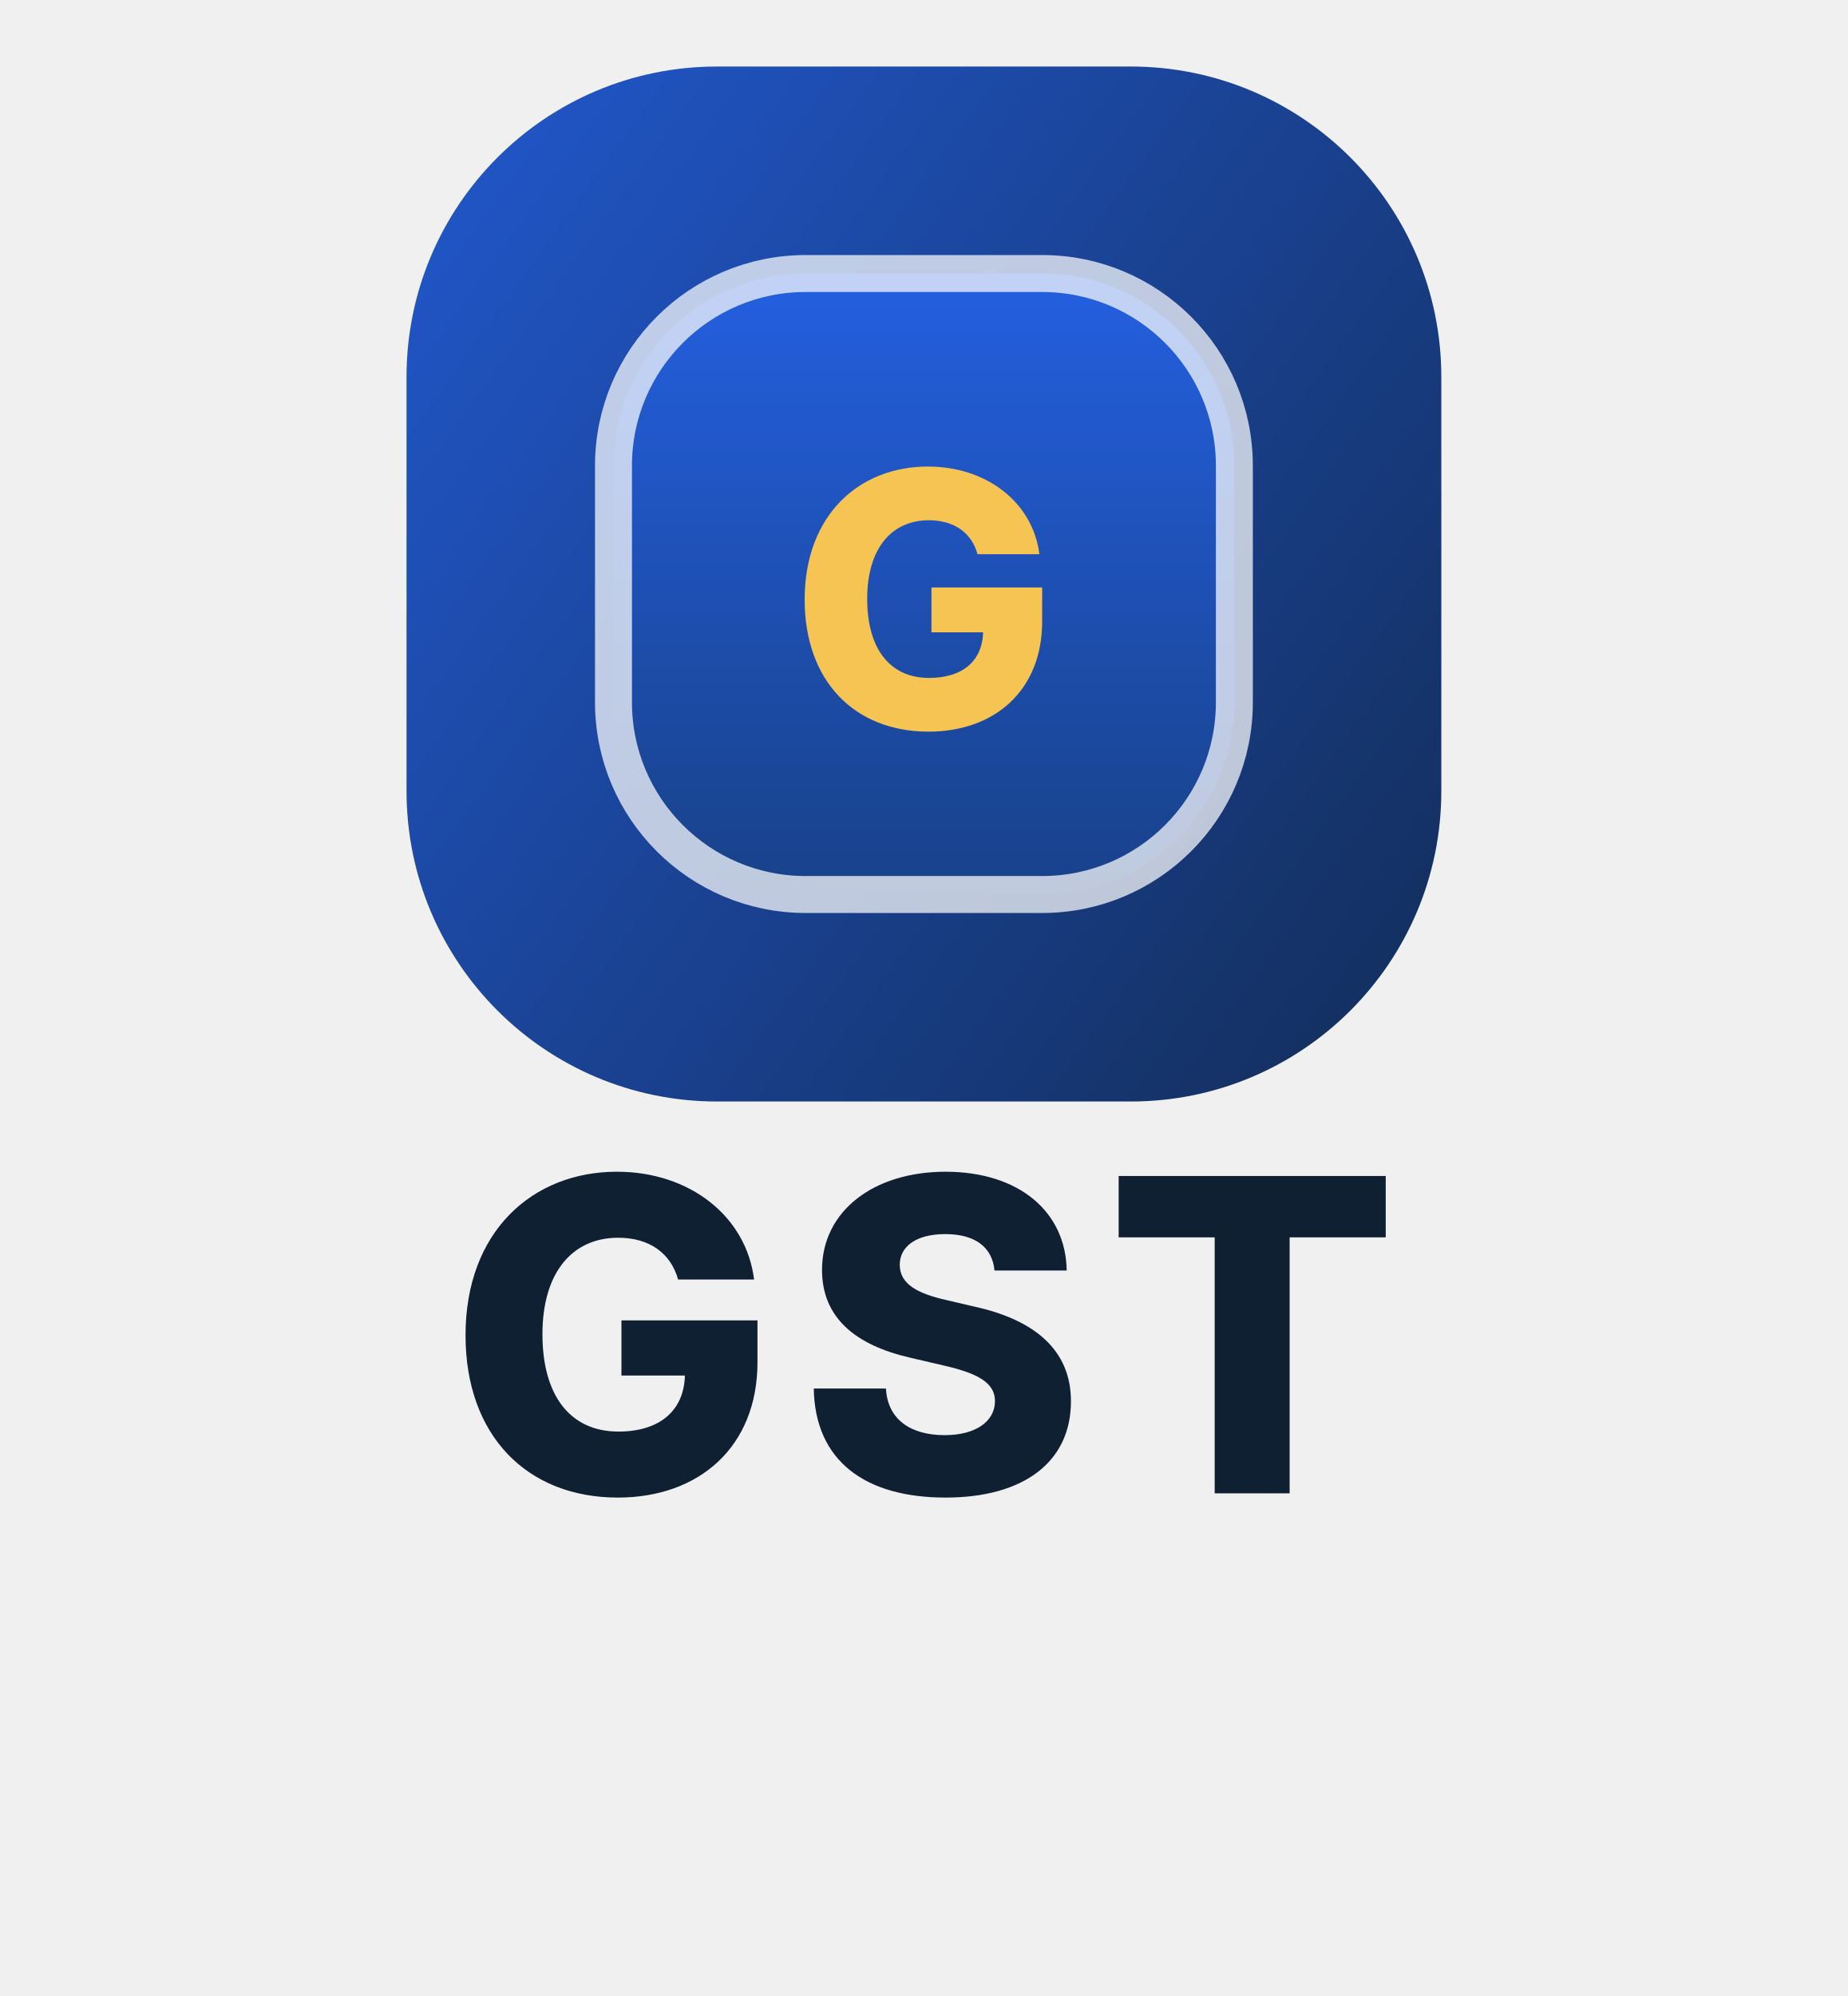
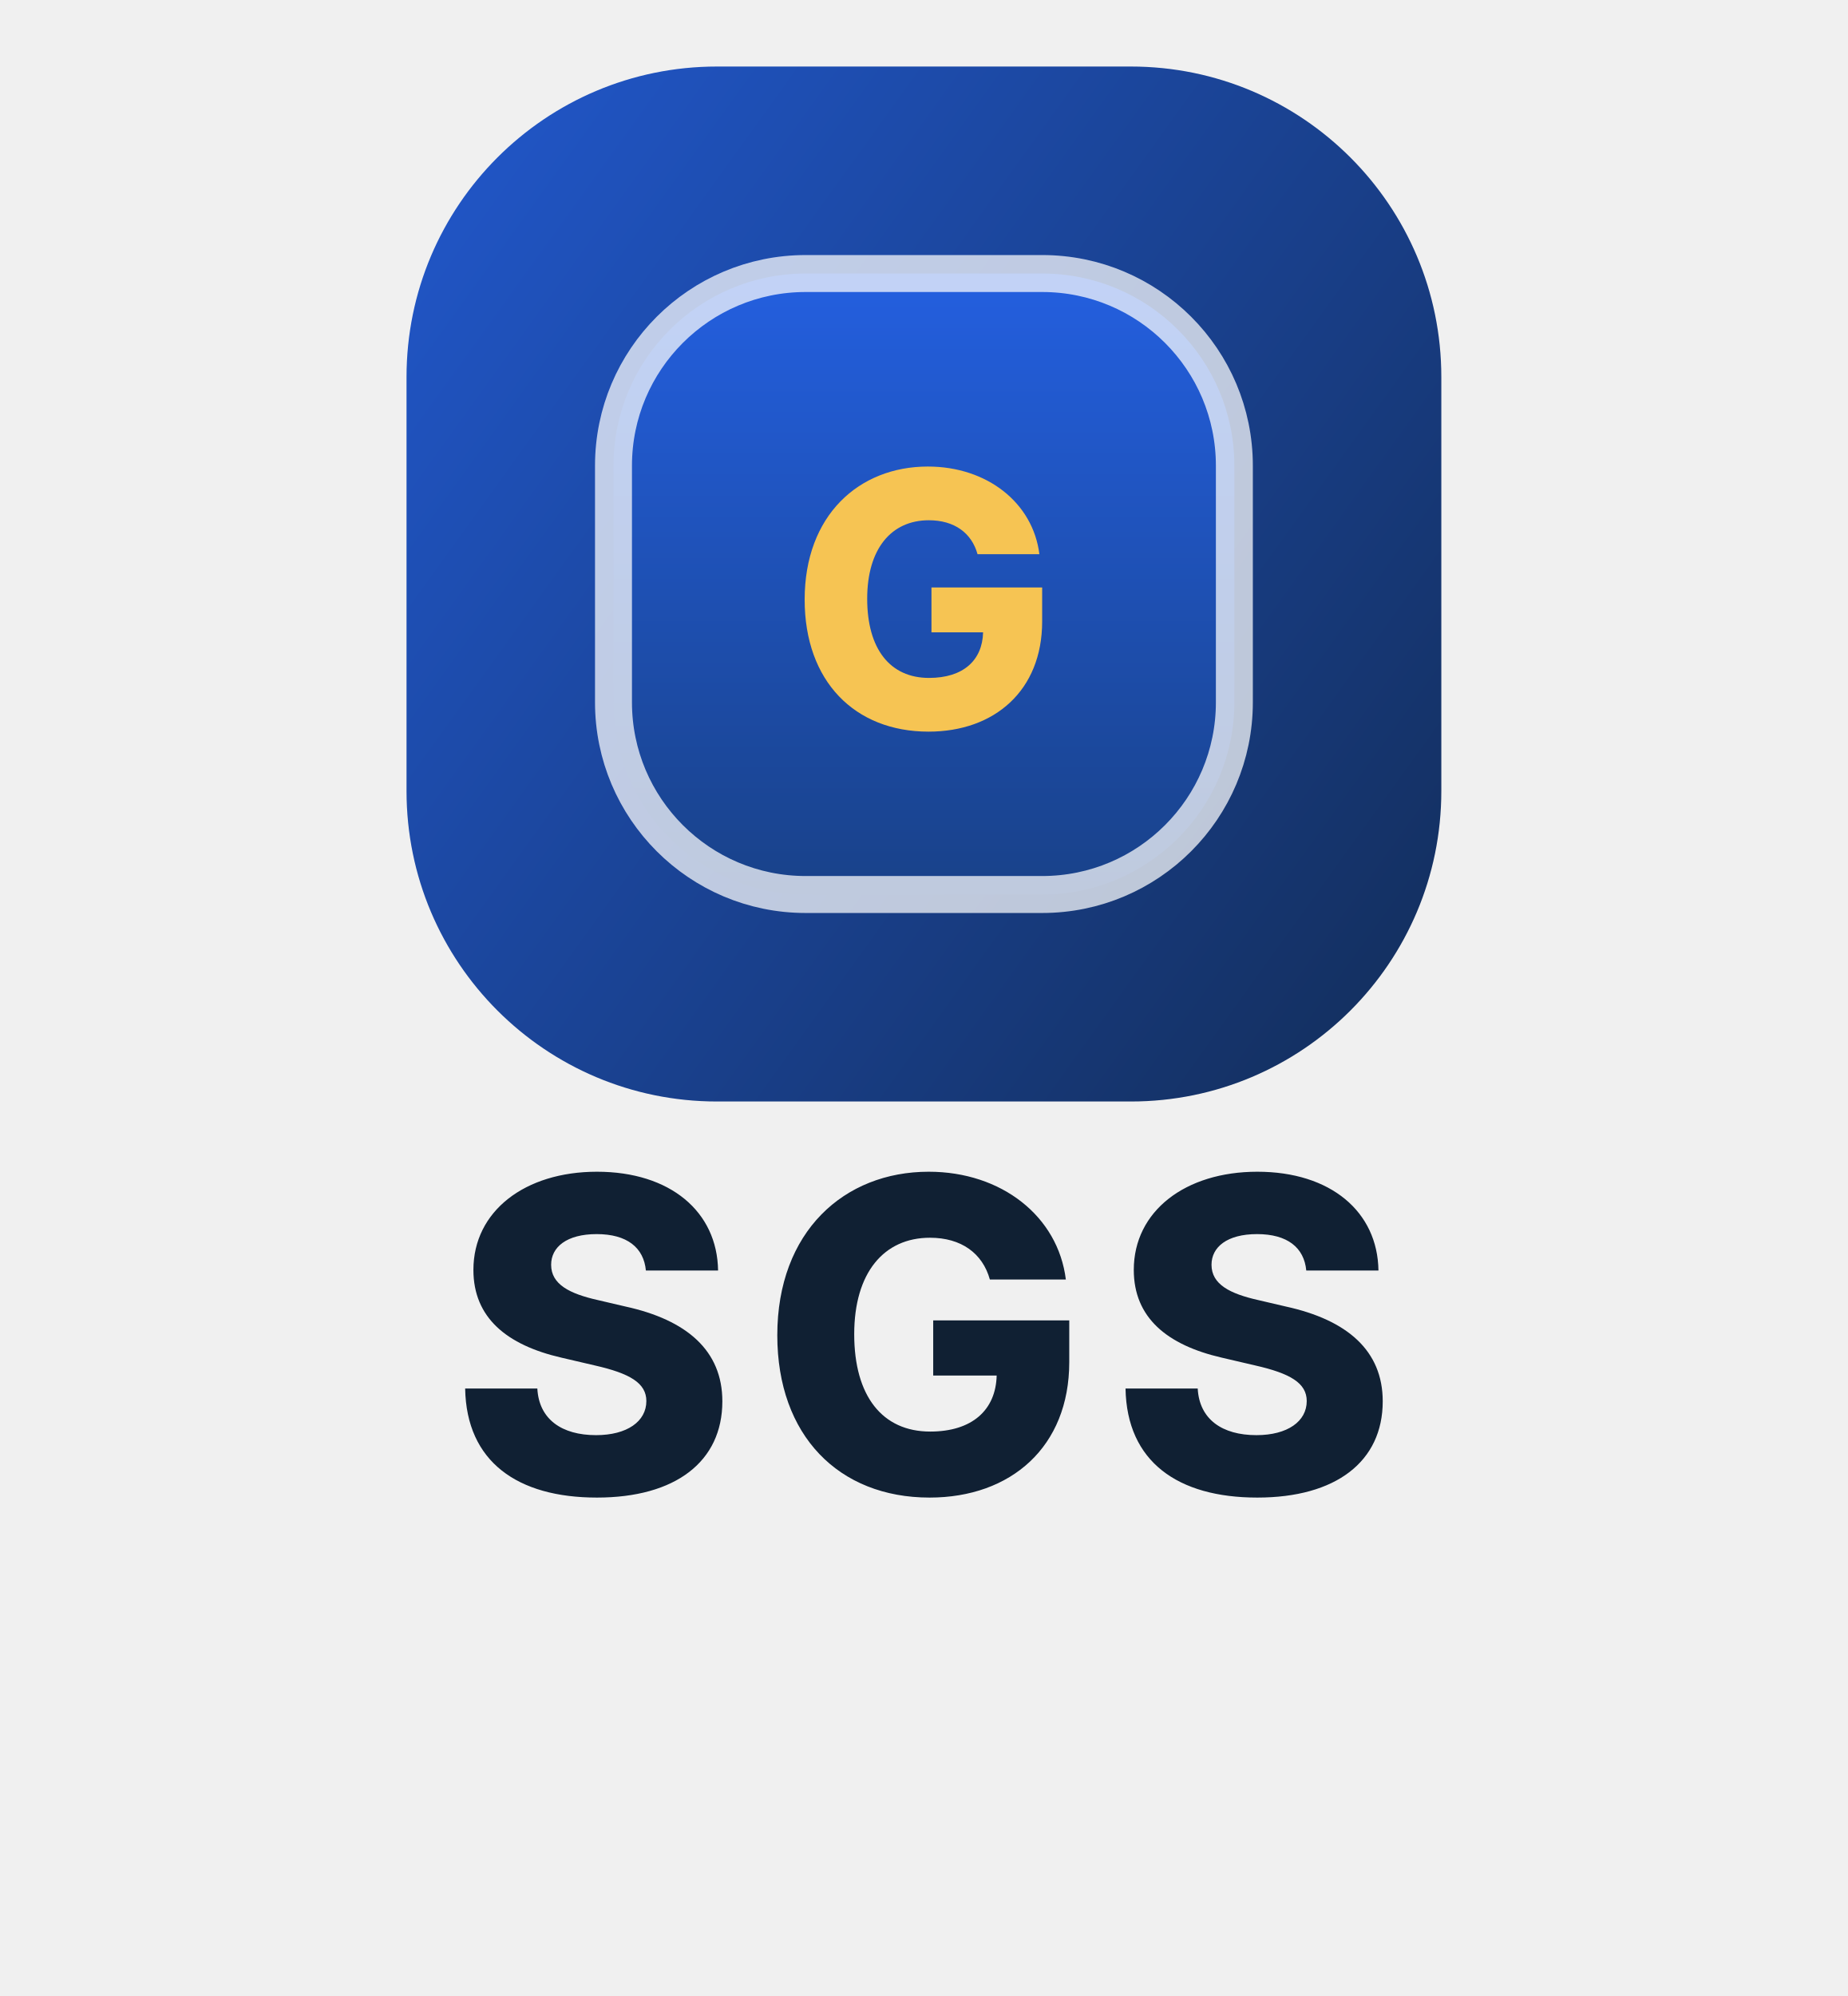
<svg xmlns="http://www.w3.org/2000/svg" viewBox="0 0 500 540" fill="none">
  <defs>
    <linearGradient id="bg" x1="0" y1="0" x2="500" y2="360" gradientUnits="userSpaceOnUse">
      <stop offset="0" stop-color="#2563EB" />
      <stop offset="1" stop-color="#0E1F33" />
    </linearGradient>
    <linearGradient id="core" x1="250" y1="52" x2="250" y2="284" gradientUnits="userSpaceOnUse">
      <stop offset="0" stop-color="#2563EB" />
      <stop offset="1" stop-color="#163A73" />
    </linearGradient>
  </defs>
  <rect x="110" y="18" width="280" height="280" rx="84" fill="url(#bg)" />
  <rect x="166" y="74" width="168" height="168" rx="52" fill="url(#core)" stroke="#FFFFFF" stroke-opacity="0.72" stroke-width="10" />
  <text x="250" y="197" text-anchor="middle" font-family="Inter, Segoe UI, Roboto, Arial, sans-serif" font-size="96" font-weight="800" letter-spacing="2" fill="#F6C453">
    G
  </text>
  <text x="250" y="404" text-anchor="middle" font-family="Inter, Segoe UI, Roboto, Arial, sans-serif" font-size="118" font-weight="800" letter-spacing="6" fill="#102033">
-     GST
+     SGS
  </text>
</svg>
